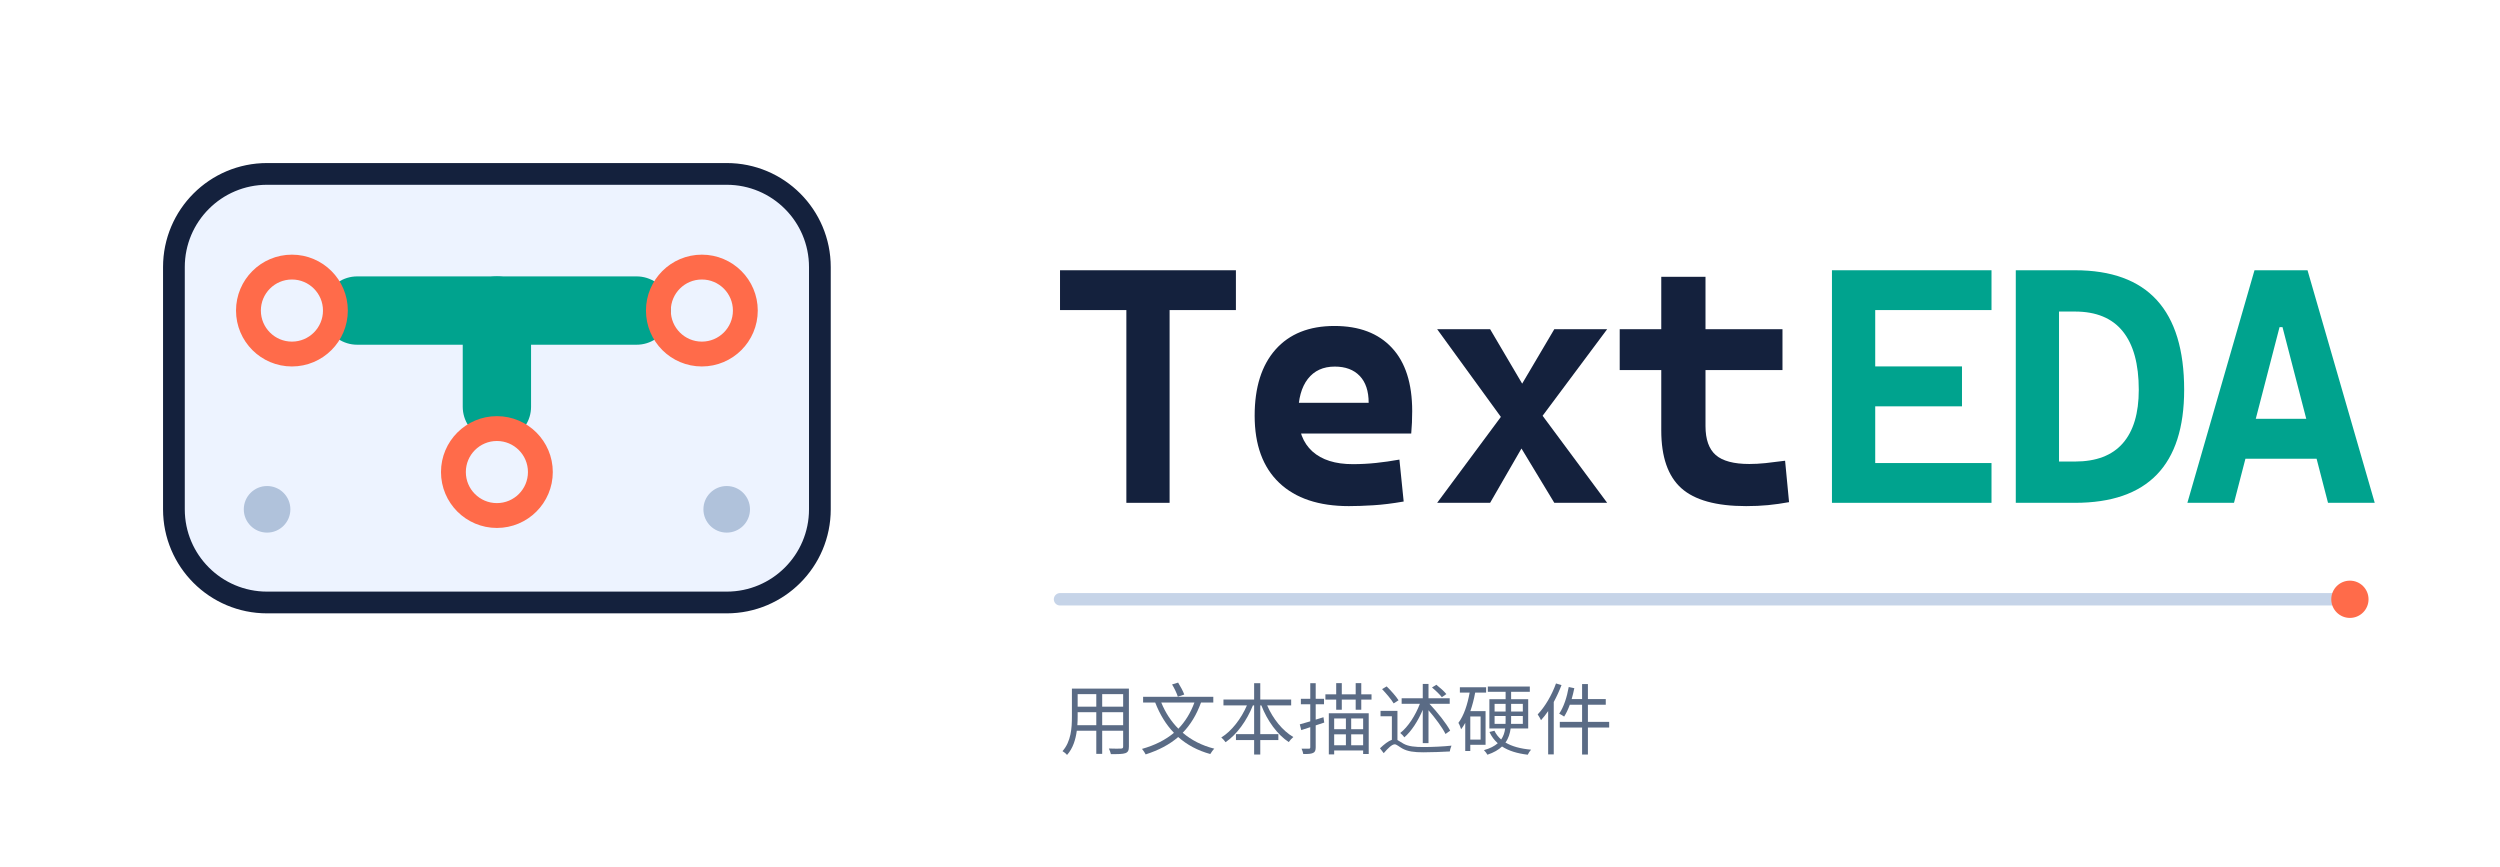
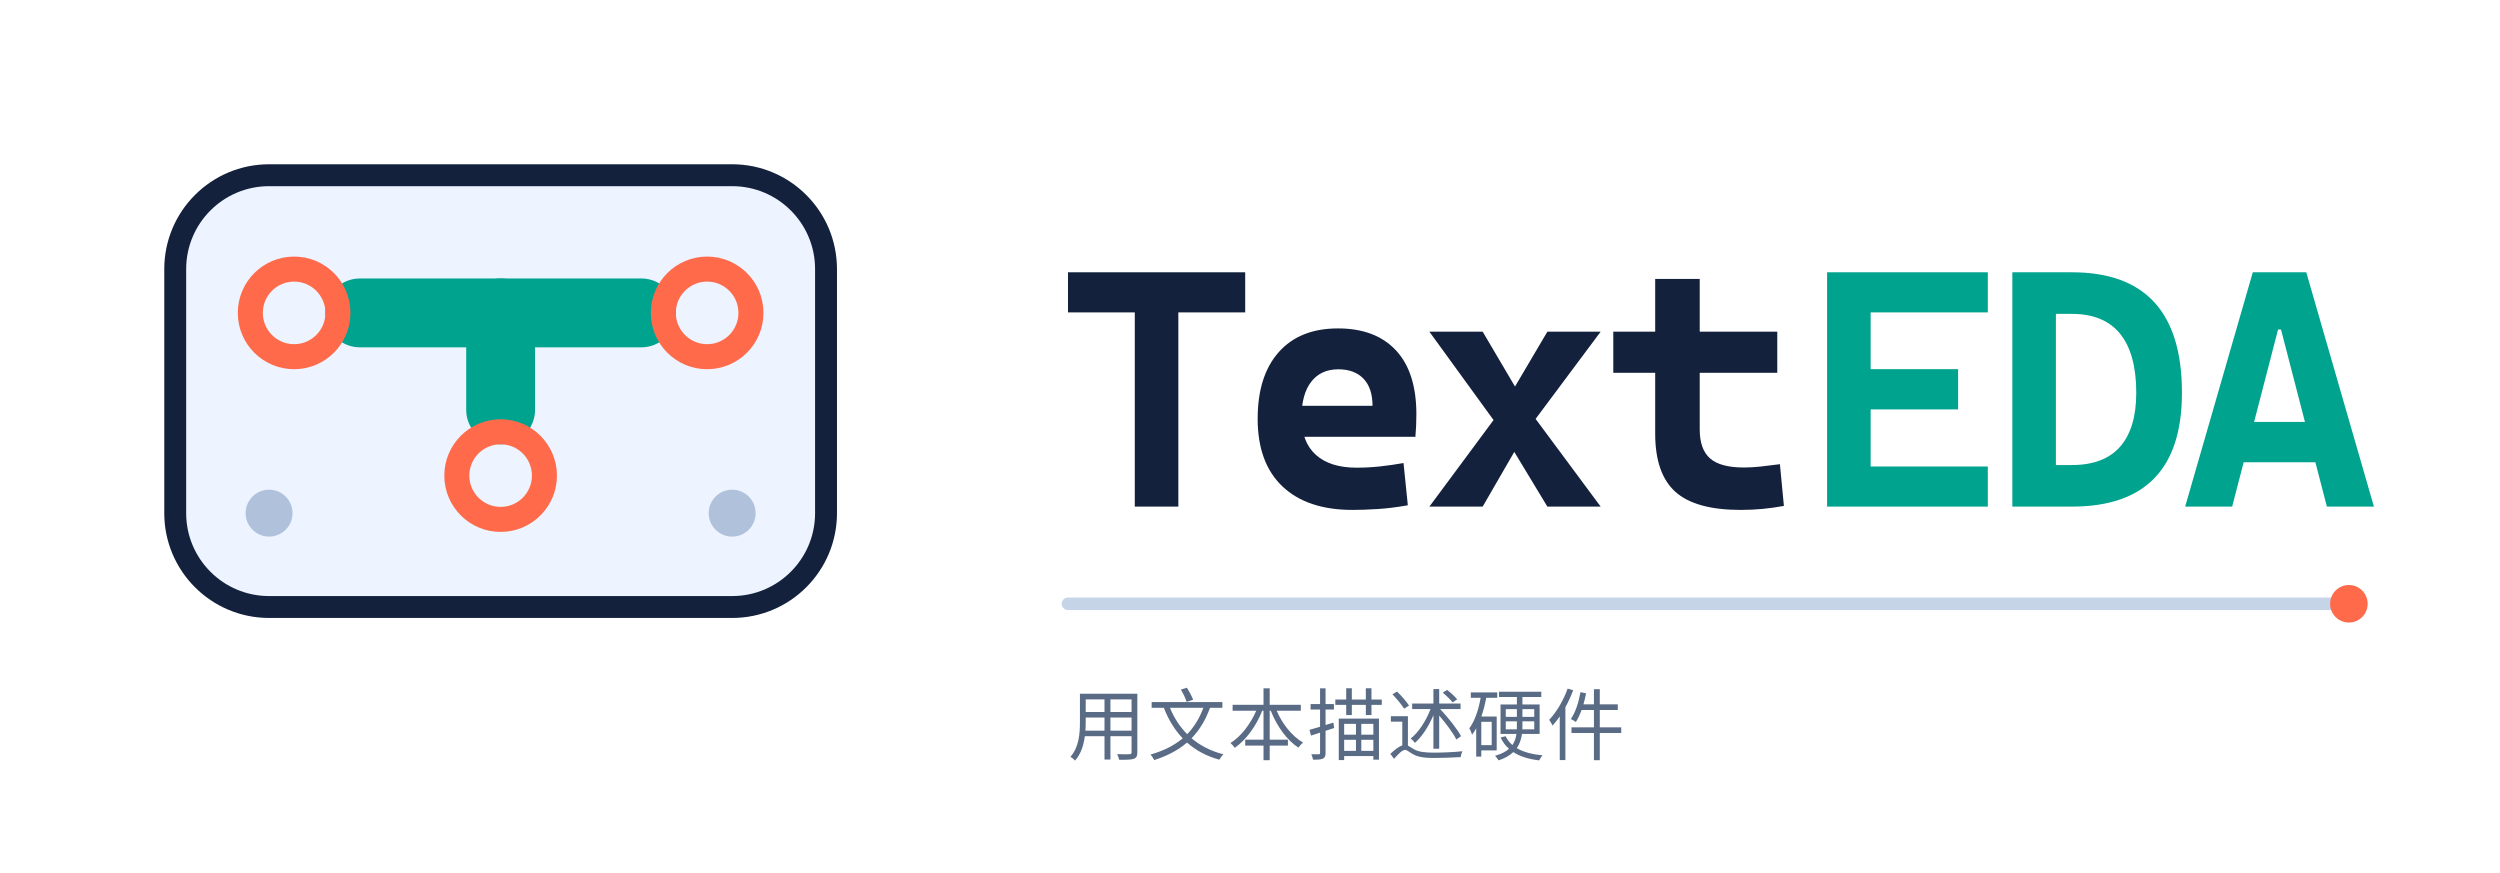
- <svg xmlns="http://www.w3.org/2000/svg" viewBox="0 0 805 279" width="805" height="279" role="img" aria-label="TextEDA logo">
+ <svg xmlns="http://www.w3.org/2000/svg" viewBox="0 0 799 279" width="799" height="279" role="img" aria-label="TextEDA logo">
  <rect x="56.00" y="56.00" width="208.00" height="138.00" rx="30.00" fill="#EDF3FF" stroke="#14213D" stroke-width="7.00" />
  <path d="M115.00 100.00 L205.00 100.00" fill="none" stroke="#00A38E" stroke-width="22.00" stroke-linecap="round" />
  <path d="M160.00 100.00 L160.00 131.00" fill="none" stroke="#00A38E" stroke-width="22.00" stroke-linecap="round" />
  <circle cx="94.00" cy="100.00" r="14.00" fill="none" stroke="#FF6B4A" stroke-width="8.00" />
  <circle cx="226.00" cy="100.00" r="14.00" fill="none" stroke="#FF6B4A" stroke-width="8.00" />
  <circle cx="160.00" cy="152.00" r="14.00" fill="none" stroke="#FF6B4A" stroke-width="8.00" />
  <circle cx="86.00" cy="164.00" r="7.50" fill="#B0C2DB" />
  <circle cx="234.00" cy="164.00" r="7.50" fill="#B0C2DB" />
  <g transform="translate(338.00 161.91) scale(1.08)">
-     <path d="M22.86 -0.00 L22.86 -69.34 L35.75 -69.34 L35.75 -0.00 L22.86 -0.00 Z M3.08 -57.47 L3.08 -69.34 L55.52 -69.34 L55.52 -57.47 L3.08 -57.47 Z" fill="#14213D" />
-     <path d="M89.19 0.98 Q75.75 0.98 68.43 -5.97 Q61.11 -12.94 61.11 -25.98 Q61.11 -38.67 67.33 -45.70 Q73.57 -52.73 84.90 -52.73 Q95.97 -52.73 102.02 -46.23 Q108.08 -39.75 108.08 -27.34 Q108.08 -23.83 107.79 -20.66 L69.80 -20.66 L69.80 -29.83 L95.10 -29.83 Q95.10 -35.06 92.43 -37.84 Q89.77 -40.62 84.99 -40.62 Q79.82 -40.62 76.96 -36.94 Q74.10 -33.25 74.10 -26.47 Q74.10 -19.14 78.32 -15.33 Q82.55 -11.53 90.36 -11.53 Q93.88 -11.53 97.29 -11.89 Q100.71 -12.25 104.27 -12.89 L105.54 -0.39 Q100.57 0.48 96.46 0.73 Q92.36 0.98 89.19 0.98 Z" fill="#14213D" />
-     <path d="M115.52 -0.00 L136.96 -28.91 L150.45 -51.77 L166.21 -51.77 L143.99 -21.97 L131.31 -0.00 L115.52 -0.00 Z M150.45 -0.00 L137.17 -21.97 L115.52 -51.77 L131.31 -51.77 L144.77 -28.91 L166.21 -0.00 L150.45 -0.00 Z" fill="#14213D" />
-     <path d="M207.64 0.98 Q194.26 0.98 188.29 -4.39 Q182.34 -9.77 182.34 -21.58 L182.34 -28.33 L195.53 -28.33 L195.53 -22.86 Q195.53 -16.94 198.58 -14.25 Q201.64 -11.58 208.62 -11.58 Q210.86 -11.58 213.42 -11.84 Q216.00 -12.11 219.26 -12.55 L220.44 -0.20 Q217.22 0.39 214.15 0.69 Q211.11 0.98 207.64 0.98 Z M182.34 -25.25 L182.34 -67.39 L195.53 -67.39 L195.53 -25.25 L182.34 -25.25 Z M169.95 -39.59 L169.95 -51.77 L218.48 -51.77 L218.48 -39.59 L169.95 -39.59 Z" fill="#14213D" />
+     <path d="M22.85 0.00 L22.85 -69.34 L35.74 -69.34 L35.74 0.00 Z M3.08 -57.47 L3.08 -69.34 L55.52 -69.34 L55.52 -57.47 Z" fill="#14213D" />
+     <path d="M 87.29 0.98 Q 73.86 0.98 66.54 -5.98 Q 59.21 -12.94 59.21 -25.98 Q 59.21 -38.67 65.44 -45.70 Q 71.66 -52.73 82.99 -52.73 Q 94.08 -52.73 100.13 -46.24 Q 106.18 -39.75 106.18 -27.34 Q 106.18 -23.83 105.89 -20.65 L 67.90 -20.65 L 67.90 -29.83 L 93.20 -29.83 Q 93.20 -35.06 90.54 -37.84 Q 87.87 -40.63 83.09 -40.63 Q 77.91 -40.63 75.06 -36.94 Q 72.20 -33.25 72.20 -26.46 Q 72.20 -19.14 76.42 -15.33 Q 80.65 -11.52 88.46 -11.52 Q 91.98 -11.52 95.39 -11.89 Q 98.81 -12.26 102.38 -12.89 L 103.65 -0.39 Q 98.67 0.49 94.56 0.73 Q 90.46 0.98 87.29 0.98 Z" fill="#14213D" />
+     <path d="M 110.03 0.00 L 131.46 -28.91 L 144.94 -51.76 L 160.71 -51.76 L 138.49 -21.97 L 125.80 0.00 Z M 144.94 0.00 L 131.66 -21.97 L 110.03 -51.76 L 125.80 -51.76 L 139.27 -28.91 L 160.71 0.00 Z" fill="#14213D" />
+     <path d="M 202.14 0.98 Q 188.76 0.98 182.81 -4.39 Q 176.85 -9.77 176.85 -21.58 L 176.85 -28.32 L 190.03 -28.32 L 190.03 -22.85 Q 190.03 -16.94 193.09 -14.26 Q 196.14 -11.57 203.12 -11.57 Q 205.37 -11.57 207.93 -11.84 Q 210.49 -12.11 213.76 -12.55 L 214.94 -0.20 Q 211.71 0.39 208.66 0.68 Q 205.61 0.98 202.14 0.98 Z M 176.85 -25.24 L 176.85 -67.38 L 190.03 -67.38 L 190.03 -25.24 Z M 164.45 -39.60 L 164.45 -51.76 L 212.98 -51.76 L 212.98 -39.60 Z" fill="#14213D" />
  </g>
-   <g transform="translate(582.35 161.91) scale(1.08)">
-     <path d="M6.98 -0.00 L6.98 -69.34 L19.88 -69.34 L19.88 -0.00 L6.98 -0.00 Z M6.98 -0.00 L6.98 -11.86 L54.55 -11.86 L54.55 -0.00 L6.98 -0.00 Z M6.98 -28.77 L6.98 -40.67 L45.75 -40.67 L45.75 -28.77 L6.98 -28.77 Z M6.98 -57.47 L6.98 -69.34 L54.55 -69.34 L54.55 -57.47 L6.98 -57.47 Z" fill="#00A38E" />
-     <path d="M74.00 -0.00 L74.00 -12.31 L79.43 -12.31 Q88.94 -12.31 93.69 -17.75 Q98.46 -23.19 98.46 -33.69 Q98.46 -45.22 93.69 -51.12 Q88.94 -57.03 79.43 -57.03 L74.19 -57.03 L73.02 -69.34 L79.43 -69.34 Q111.99 -69.34 111.99 -33.69 Q111.99 -0.00 79.43 -0.00 L74.00 -0.00 Z M61.79 -0.00 L61.79 -69.34 L74.68 -69.34 L74.68 -0.00 L61.79 -0.00 Z" fill="#00A38E" />
-     <path d="M112.95 -0.00 L132.96 -69.34 L148.77 -69.34 L168.81 -0.00 L154.88 -0.00 L141.31 -52.39 L140.43 -52.39 L126.85 -0.00 L112.95 -0.00 Z M123.04 -13.14 L123.04 -25.05 L158.20 -25.05 L158.20 -13.14 L123.04 -13.14 Z" fill="#00A38E" />
+   <g transform="translate(576.40 161.91) scale(1.08)">
+     <path d="M6.98 0.00 L6.98 -69.34 L19.87 -69.34 L19.87 0.00 Z M6.98 0.00 L6.98 -11.87 L54.54 -11.87 L54.54 0.00 Z M6.98 -28.76 L6.98 -40.67 L45.75 -40.67 L45.75 -28.76 Z M6.98 -57.47 L6.98 -69.34 L54.54 -69.34 L54.54 -57.47 Z" fill="#00A38E" />
+     <path d="M 74.00 0.00 L 74.00 -12.30 L 79.42 -12.30 Q 88.94 -12.30 93.71 -17.75 Q 98.47 -23.19 98.47 -33.69 Q 98.47 -45.21 93.71 -51.12 Q 88.94 -57.03 79.42 -57.03 L 74.20 -57.03 L 73.03 -69.34 L 79.42 -69.34 Q 111.99 -69.34 111.99 -33.69 Q 111.99 0.00 79.42 0.00 Z M 61.80 0.00 L 61.80 -69.34 L 74.69 -69.34 L 74.69 0.00 Z" fill="#00A38E" />
+     <path d="M 112.94 0.00 L 132.96 -69.34 L 148.78 -69.34 L 168.80 0.00 L 154.88 0.00 L 141.31 -52.39 L 140.43 -52.39 L 126.85 0.00 Z M 123.04 -13.13 L 123.04 -25.05 L 158.20 -25.05 L 158.20 -13.13 Z" fill="#00A38E" />
  </g>
-   <path d="M341.33 192.97 L750.67 192.97" fill="none" stroke="#C6D4E8" stroke-width="4" stroke-linecap="round" />
-   <circle cx="756.67" cy="192.97" r="6" fill="#FF6B4A" />
-   <g transform="translate(341.33 240.97) scale(0.25)">
-     <path d="M15.30 -77.00 L15.30 -40.70 C15.30 -26.59 14.30 -8.91 3.20 3.59 C4.91 4.50 7.91 7.00 9.00 8.50 C16.70 -0.00 20.09 -11.50 21.59 -22.70 L46.70 -22.70 L46.70 7.09 L54.30 7.09 L54.30 -22.70 L81.30 -22.70 L81.30 -2.20 C81.30 -0.41 80.59 0.20 78.59 0.30 C76.70 0.41 69.91 0.50 62.91 0.20 C63.91 2.20 65.09 5.50 65.50 7.41 C74.91 7.50 80.70 7.41 84.09 6.20 C87.50 5.00 88.70 2.70 88.70 -2.20 L88.70 -77.00 L15.30 -77.00 Z M22.70 -69.80 L46.70 -69.80 L46.70 -53.70 L22.70 -53.70 L22.70 -69.80 Z M81.30 -69.80 L81.30 -53.70 L54.30 -53.70 L54.30 -69.80 L81.30 -69.80 Z M22.70 -46.59 L46.70 -46.59 L46.70 -29.80 L22.30 -29.80 C22.59 -33.59 22.70 -37.30 22.70 -40.70 L22.70 -46.59 Z M81.30 -46.59 L81.30 -29.80 L54.30 -29.80 L54.30 -46.59 L81.30 -46.59 Z" fill="#5A6B85" />
-     <path d="M144.30 -82.30 C147.30 -77.41 150.50 -70.70 151.70 -66.59 L160.00 -69.30 C158.59 -73.41 155.09 -79.91 152.09 -84.70 L144.30 -82.30 Z M107.00 -66.41 L107.00 -59.00 L122.59 -59.00 C128.50 -43.80 136.41 -30.70 146.70 -20.00 C135.70 -10.80 122.20 -4.00 105.59 0.70 C107.09 2.50 109.50 6.00 110.30 7.80 C127.00 2.41 140.91 -4.80 152.20 -14.59 C163.50 -4.59 177.09 2.80 193.50 7.30 C194.80 5.20 197.00 2.00 198.70 0.41 C182.70 -3.59 169.09 -10.70 158.00 -20.09 C168.09 -30.41 175.80 -43.20 181.59 -59.00 L197.41 -59.00 L197.41 -66.41 L107.00 -66.41 Z M152.41 -25.30 C143.00 -34.80 135.59 -46.20 130.41 -59.00 L173.09 -59.00 C168.09 -45.50 161.20 -34.41 152.41 -25.30 Z" fill="#5A6B85" />
-     <path d="M250.00 -83.91 L250.00 -62.91 L210.50 -62.91 L210.50 -55.30 L240.70 -55.30 C233.41 -38.30 221.00 -22.09 207.70 -14.00 C209.50 -12.50 212.00 -9.80 213.20 -7.91 C227.70 -17.80 240.59 -35.70 248.41 -55.30 L250.00 -55.30 L250.00 -18.30 L226.59 -18.30 L226.59 -10.70 L250.00 -10.70 L250.00 8.00 L257.91 8.00 L257.91 -10.70 L281.20 -10.70 L281.20 -18.30 L257.91 -18.30 L257.91 -55.30 L259.30 -55.30 C266.91 -35.70 279.80 -17.70 294.59 -8.09 C296.00 -10.20 298.59 -13.09 300.50 -14.59 C286.59 -22.59 274.00 -38.41 266.80 -55.30 L297.70 -55.30 L297.70 -62.91 L257.91 -62.91 L257.91 -83.91 L250.00 -83.91 Z" fill="#5A6B85" />
-     <path d="M380.80 -84.00 L380.80 -69.59 L362.91 -69.59 L362.91 -84.00 L355.70 -84.00 L355.70 -69.59 L341.80 -69.59 L341.80 -62.80 L355.70 -62.80 L355.70 -49.70 L362.91 -49.70 L362.91 -62.80 L380.80 -62.80 L380.80 -49.70 L388.00 -49.70 L388.00 -62.80 L401.20 -62.80 L401.20 -69.59 L388.00 -69.59 L388.00 -84.00 L380.80 -84.00 Z M353.09 -18.09 L368.20 -18.09 L368.20 -4.00 L353.09 -4.00 L353.09 -18.09 Z M353.09 -24.70 L353.09 -38.50 L368.20 -38.50 L368.20 -24.70 L353.09 -24.70 Z M390.41 -18.09 L390.41 -4.00 L375.00 -4.00 L375.00 -18.09 L390.41 -18.09 Z M390.41 -24.70 L375.00 -24.70 L375.00 -38.50 L390.41 -38.50 L390.41 -24.70 Z M346.20 -45.20 L346.20 7.80 L353.09 7.80 L353.09 2.70 L390.41 2.70 L390.41 7.30 L397.59 7.30 L397.59 -45.20 L346.20 -45.20 Z M322.30 -83.91 L322.30 -63.80 L310.20 -63.80 L310.20 -56.80 L322.30 -56.80 L322.30 -34.80 C317.20 -33.20 312.50 -31.91 308.80 -30.91 L310.70 -23.50 L322.30 -27.30 L322.30 -1.41 C322.30 -0.00 321.80 0.41 320.59 0.41 C319.41 0.50 315.50 0.50 311.09 0.41 C312.09 2.41 313.00 5.50 313.30 7.30 C319.59 7.41 323.50 7.09 325.91 5.91 C328.41 4.80 329.30 2.70 329.30 -1.41 L329.30 -29.59 L340.30 -33.20 L339.30 -40.09 L329.30 -37.00 L329.30 -56.80 L340.00 -56.80 L340.00 -63.80 L329.30 -63.80 L329.30 -83.91 L322.30 -83.91 Z" fill="#5A6B85" />
-     <path d="M479.09 -78.41 C483.59 -74.70 489.20 -69.30 491.80 -65.91 L497.59 -69.91 C494.91 -73.30 489.20 -78.41 484.70 -81.91 L479.09 -78.41 Z M414.80 -76.30 C420.20 -70.59 426.80 -62.91 429.70 -57.91 L436.00 -61.91 C432.91 -66.91 426.20 -74.41 420.70 -79.80 L414.80 -76.30 Z M467.20 -83.00 L467.20 -64.50 L440.00 -64.50 L440.00 -57.41 L463.50 -57.41 C457.80 -42.41 448.20 -27.50 438.20 -19.80 C439.91 -18.50 442.30 -15.91 443.50 -14.20 C452.50 -21.91 461.09 -35.20 467.20 -49.59 L467.20 -6.70 L474.59 -6.70 L474.59 -49.09 C483.50 -38.80 492.41 -26.80 496.50 -18.50 L502.50 -22.80 C497.41 -32.30 486.00 -46.59 475.80 -57.41 L501.91 -57.41 L501.91 -64.50 L474.59 -64.50 L474.59 -83.00 L467.20 -83.00 Z M434.59 -48.30 L412.80 -48.30 L412.80 -41.30 L427.41 -41.30 L427.41 -11.00 C422.80 -9.41 417.50 -5.20 412.09 -0.09 L416.91 6.20 C422.20 0.09 427.41 -5.20 431.09 -5.20 C433.41 -5.20 436.50 -2.30 440.70 0.09 C447.70 4.09 456.20 5.09 468.00 5.09 C477.50 5.09 494.91 4.50 502.09 4.00 C502.20 2.00 503.41 -1.59 504.20 -3.50 C494.50 -2.41 479.70 -1.70 468.20 -1.70 C457.50 -1.70 448.80 -2.41 442.41 -6.00 C438.91 -7.91 436.59 -9.70 434.59 -10.70 L434.59 -48.30 Z" fill="#5A6B85" />
-     <path d="M553.00 -63.30 L553.00 -25.59 L573.30 -25.59 C572.70 -20.59 571.20 -15.80 568.20 -11.41 C564.50 -14.59 561.59 -18.30 559.50 -22.70 L553.09 -21.09 C555.80 -15.30 559.30 -10.50 563.80 -6.59 C559.70 -3.00 554.00 0.09 546.00 2.30 C547.50 3.70 549.59 6.59 550.50 8.20 C558.80 5.41 564.91 1.80 569.30 -2.41 C577.80 3.20 588.91 6.59 602.41 8.20 C603.30 6.20 605.20 3.30 606.70 1.70 C593.20 0.50 582.09 -2.50 573.70 -7.50 C577.70 -13.00 579.50 -19.20 580.41 -25.59 L603.00 -25.59 L603.00 -63.30 L581.00 -63.30 L581.00 -72.80 L605.09 -72.80 L605.09 -79.59 L551.00 -79.59 L551.00 -72.80 L573.91 -72.80 L573.91 -63.30 L553.00 -63.30 Z M559.70 -41.70 L573.91 -41.70 L573.91 -36.50 L573.80 -31.50 L559.70 -31.50 L559.70 -41.70 Z M580.91 -31.50 L581.00 -36.50 L581.00 -41.70 L596.09 -41.70 L596.09 -31.50 L580.91 -31.50 Z M559.70 -57.30 L573.91 -57.30 L573.91 -47.41 L559.70 -47.41 L559.70 -57.30 Z M581.00 -57.30 L596.09 -57.30 L596.09 -47.41 L581.00 -47.41 L581.00 -57.30 Z M515.00 -78.70 L515.00 -71.80 L527.59 -71.80 C524.80 -56.50 520.30 -42.41 513.09 -32.80 C514.41 -30.91 516.09 -26.41 516.59 -24.59 C518.50 -27.09 520.30 -29.80 521.91 -32.80 L521.91 3.41 L528.41 3.41 L528.41 -4.59 L548.09 -4.59 L548.09 -47.91 L528.50 -47.91 C531.09 -55.41 533.20 -63.50 534.70 -71.80 L548.80 -71.80 L548.80 -78.70 L515.00 -78.70 Z M528.41 -41.09 L541.70 -41.09 L541.70 -11.30 L528.41 -11.30 L528.41 -41.09 Z" fill="#5A6B85" />
-     <path d="M643.70 -34.09 L643.70 -26.80 L672.41 -26.80 L672.41 8.00 L679.91 8.00 L679.91 -26.80 L707.30 -26.80 L707.30 -34.09 L679.91 -34.09 L679.91 -56.20 L702.91 -56.20 L702.91 -63.50 L679.91 -63.50 L679.91 -82.80 L672.41 -82.80 L672.41 -63.50 L659.00 -63.50 C660.30 -68.00 661.41 -72.80 662.41 -77.50 L655.20 -79.00 C652.91 -65.91 648.70 -53.00 642.91 -44.70 C644.70 -43.80 647.91 -42.00 649.30 -40.91 C652.00 -45.09 654.50 -50.41 656.59 -56.20 L672.41 -56.20 L672.41 -34.09 L643.70 -34.09 Z M638.80 -83.59 C633.41 -68.50 624.59 -53.50 615.20 -43.70 C616.50 -42.00 618.70 -38.09 619.50 -36.30 C622.70 -39.70 625.70 -43.70 628.70 -48.00 L628.70 7.80 L635.91 7.80 L635.91 -59.70 C639.70 -66.70 643.09 -74.09 645.91 -81.50 L638.80 -83.59 Z" fill="#5A6B85" />
+   <path d="M341.32 192.97 L744.70 192.97" fill="none" stroke="#C6D4E8" stroke-width="4" stroke-linecap="round" />
+   <circle cx="750.70" cy="192.97" r="6" fill="#FF6B4A" />
+   <g transform="translate(341.32 240.97) scale(0.25)">
+     <path d="M15.30 -77.00 L15.30 -40.70 C15.30 -26.60 14.30 -8.90 3.20 3.60 C4.90 4.50 7.90 7.00 9.00 8.50 C16.70 0.00 20.10 -11.50 21.60 -22.70 L46.70 -22.70 L46.70 7.10 L54.30 7.10 L54.30 -22.70 L81.30 -22.70 L81.30 -2.20 C81.30 -0.40 80.60 0.20 78.60 0.30 C76.70 0.40 69.90 0.50 62.90 0.20 C63.90 2.20 65.10 5.50 65.50 7.40 C74.90 7.50 80.70 7.40 84.10 6.20 C87.50 5.00 88.70 2.70 88.70 -2.20 L88.70 -77.00 Z M22.70 -69.80 L46.70 -69.80 L46.70 -53.70 L22.70 -53.70 Z M81.30 -69.80 L81.30 -53.70 L54.30 -53.70 L54.30 -69.80 Z M22.70 -46.60 L46.70 -46.60 L46.70 -29.80 L22.30 -29.80 C22.60 -33.60 22.70 -37.30 22.70 -40.70 Z M81.30 -46.60 L81.30 -29.80 L54.30 -29.80 L54.30 -46.60 Z" fill="#5A6B85" />
+     <path d="M 144.30 -82.30 C 147.30 -77.40 150.50 -70.70 151.70 -66.60 L 160.00 -69.30 C 158.60 -73.40 155.10 -79.90 152.10 -84.70 Z M 107.00 -66.40 L 107.00 -59.00 L 122.60 -59.00 C 128.50 -43.80 136.40 -30.70 146.70 -20.00 C 135.70 -10.80 122.20 -4.00 105.60 0.70 C 107.10 2.50 109.50 6.00 110.30 7.80 C 127.00 2.40 140.90 -4.80 152.20 -14.60 C 163.50 -4.60 177.10 2.80 193.50 7.30 C 194.80 5.20 197.00 2.00 198.70 0.40 C 182.70 -3.60 169.10 -10.70 158.00 -20.10 C 168.10 -30.40 175.80 -43.20 181.60 -59.00 L 197.40 -59.00 L 197.40 -66.40 Z M 152.40 -25.30 C 143.00 -34.80 135.60 -46.20 130.40 -59.00 L 173.10 -59.00 C 168.10 -45.50 161.20 -34.40 152.40 -25.30 Z" fill="#5A6B85" />
+     <path d="M 250.00 -83.90 L 250.00 -62.90 L 210.50 -62.90 L 210.50 -55.30 L 240.70 -55.30 C 233.40 -38.30 221.00 -22.10 207.70 -14.00 C 209.50 -12.50 212.00 -9.80 213.20 -7.90 C 227.70 -17.80 240.60 -35.70 248.40 -55.30 L 250.00 -55.30 L 250.00 -18.30 L 226.60 -18.30 L 226.60 -10.70 L 250.00 -10.70 L 250.00 8.00 L 257.90 8.00 L 257.90 -10.70 L 281.20 -10.70 L 281.20 -18.30 L 257.90 -18.30 L 257.90 -55.30 L 259.30 -55.30 C 266.90 -35.70 279.80 -17.70 294.60 -8.10 C 296.00 -10.20 298.60 -13.10 300.50 -14.60 C 286.60 -22.60 274.00 -38.40 266.80 -55.30 L 297.70 -55.30 L 297.70 -62.90 L 257.90 -62.90 L 257.90 -83.90 Z" fill="#5A6B85" />
+     <path d="M 380.80 -84.00 L 380.80 -69.60 L 362.90 -69.60 L 362.90 -84.00 L 355.70 -84.00 L 355.70 -69.60 L 341.80 -69.60 L 341.80 -62.80 L 355.70 -62.80 L 355.70 -49.70 L 362.90 -49.70 L 362.90 -62.80 L 380.80 -62.80 L 380.80 -49.70 L 388.00 -49.70 L 388.00 -62.80 L 401.20 -62.80 L 401.20 -69.60 L 388.00 -69.60 L 388.00 -84.00 Z M 353.10 -18.10 L 368.20 -18.10 L 368.20 -4.00 L 353.10 -4.00 Z M 353.10 -24.70 L 353.10 -38.50 L 368.20 -38.50 L 368.20 -24.70 Z M 390.40 -18.10 L 390.40 -4.00 L 375.00 -4.00 L 375.00 -18.10 Z M 390.40 -24.70 L 375.00 -24.70 L 375.00 -38.50 L 390.40 -38.50 Z M 346.20 -45.20 L 346.20 7.80 L 353.10 7.80 L 353.10 2.70 L 390.40 2.70 L 390.40 7.30 L 397.60 7.30 L 397.60 -45.20 Z M 322.30 -83.90 L 322.30 -63.80 L 310.20 -63.80 L 310.20 -56.80 L 322.30 -56.80 L 322.30 -34.80 C 317.20 -33.20 312.50 -31.90 308.80 -30.90 L 310.70 -23.50 L 322.30 -27.30 L 322.30 -1.40 C 322.30 0.00 321.80 0.40 320.60 0.40 C 319.40 0.50 315.50 0.50 311.10 0.40 C 312.10 2.40 313.00 5.50 313.30 7.30 C 319.60 7.40 323.50 7.10 325.90 5.90 C 328.40 4.80 329.30 2.70 329.30 -1.40 L 329.30 -29.60 L 340.30 -33.20 L 339.30 -40.10 L 329.30 -37.00 L 329.30 -56.80 L 340.00 -56.80 L 340.00 -63.80 L 329.30 -63.80 L 329.30 -83.90 Z" fill="#5A6B85" />
+     <path d="M 479.10 -78.40 C 483.60 -74.70 489.20 -69.30 491.80 -65.90 L 497.60 -69.90 C 494.90 -73.30 489.20 -78.40 484.70 -81.90 Z M 414.80 -76.30 C 420.20 -70.60 426.80 -62.90 429.70 -57.90 L 436.00 -61.90 C 432.90 -66.90 426.20 -74.40 420.70 -79.80 Z M 467.20 -83.00 L 467.20 -64.50 L 440.00 -64.50 L 440.00 -57.40 L 463.50 -57.40 C 457.80 -42.40 448.20 -27.50 438.20 -19.80 C 439.90 -18.50 442.30 -15.90 443.50 -14.20 C 452.50 -21.90 461.10 -35.20 467.20 -49.60 L 467.20 -6.70 L 474.60 -6.70 L 474.60 -49.10 C 483.50 -38.80 492.40 -26.80 496.50 -18.50 L 502.50 -22.80 C 497.40 -32.30 486.00 -46.60 475.80 -57.40 L 501.90 -57.40 L 501.90 -64.50 L 474.60 -64.50 L 474.60 -83.00 Z M 434.60 -48.30 L 412.80 -48.30 L 412.80 -41.30 L 427.40 -41.30 L 427.40 -11.00 C 422.80 -9.40 417.50 -5.20 412.10 -0.10 L 416.90 6.20 C 422.20 0.10 427.40 -5.20 431.10 -5.20 C 433.40 -5.20 436.50 -2.30 440.70 0.10 C 447.70 4.10 456.20 5.10 468.00 5.10 C 477.50 5.10 494.90 4.50 502.10 4.00 C 502.20 2.00 503.40 -1.60 504.20 -3.50 C 494.50 -2.40 479.70 -1.70 468.20 -1.70 C 457.50 -1.70 448.80 -2.40 442.40 -6.00 C 438.90 -7.90 436.60 -9.70 434.60 -10.70 Z" fill="#5A6B85" />
+     <path d="M 553.00 -63.30 L 553.00 -25.60 L 573.30 -25.60 C 572.70 -20.60 571.20 -15.80 568.20 -11.40 C 564.50 -14.60 561.60 -18.30 559.50 -22.70 L 553.10 -21.10 C 555.80 -15.30 559.30 -10.50 563.80 -6.60 C 559.70 -3.00 554.00 0.10 546.00 2.30 C 547.50 3.70 549.60 6.60 550.50 8.20 C 558.80 5.40 564.90 1.80 569.30 -2.40 C 577.80 3.20 588.90 6.60 602.40 8.20 C 603.30 6.20 605.20 3.30 606.70 1.70 C 593.20 0.50 582.10 -2.50 573.70 -7.50 C 577.70 -13.00 579.50 -19.20 580.40 -25.60 L 603.00 -25.60 L 603.00 -63.30 L 581.00 -63.30 L 581.00 -72.80 L 605.10 -72.80 L 605.10 -79.60 L 551.00 -79.60 L 551.00 -72.80 L 573.90 -72.80 L 573.90 -63.30 Z M 559.70 -41.70 L 573.90 -41.70 L 573.90 -36.50 L 573.80 -31.50 L 559.70 -31.50 Z M 580.90 -31.50 L 581.00 -36.50 L 581.00 -41.70 L 596.10 -41.70 L 596.10 -31.50 Z M 559.70 -57.30 L 573.90 -57.30 L 573.90 -47.40 L 559.70 -47.40 Z M 581.00 -57.30 L 596.10 -57.30 L 596.10 -47.40 L 581.00 -47.40 Z M 515.00 -78.70 L 515.00 -71.80 L 527.60 -71.80 C 524.80 -56.50 520.30 -42.40 513.10 -32.80 C 514.40 -30.90 516.10 -26.40 516.60 -24.60 C 518.50 -27.10 520.30 -29.80 521.90 -32.80 L 521.90 3.40 L 528.40 3.40 L 528.40 -4.60 L 548.10 -4.60 L 548.10 -47.90 L 528.50 -47.90 C 531.10 -55.40 533.20 -63.50 534.70 -71.80 L 548.80 -71.80 L 548.80 -78.70 Z M 528.40 -41.10 L 541.70 -41.10 L 541.70 -11.30 L 528.40 -11.30 Z" fill="#5A6B85" />
+     <path d="M 643.70 -34.10 L 643.70 -26.80 L 672.40 -26.80 L 672.40 8.00 L 679.90 8.00 L 679.90 -26.80 L 707.30 -26.80 L 707.30 -34.10 L 679.90 -34.10 L 679.90 -56.20 L 702.90 -56.20 L 702.90 -63.50 L 679.90 -63.50 L 679.90 -82.80 L 672.40 -82.80 L 672.40 -63.50 L 659.00 -63.50 C 660.30 -68.00 661.40 -72.80 662.40 -77.50 L 655.20 -79.00 C 652.90 -65.90 648.70 -53.00 642.90 -44.70 C 644.70 -43.80 647.90 -42.00 649.30 -40.90 C 652.00 -45.10 654.50 -50.40 656.60 -56.20 L 672.40 -56.20 L 672.40 -34.10 Z M 638.80 -83.60 C 633.40 -68.50 624.60 -53.50 615.20 -43.70 C 616.50 -42.00 618.70 -38.10 619.50 -36.30 C 622.70 -39.70 625.70 -43.70 628.70 -48.00 L 628.70 7.80 L 635.90 7.80 L 635.90 -59.70 C 639.70 -66.70 643.10 -74.10 645.90 -81.50 Z" fill="#5A6B85" />
  </g>
</svg>
